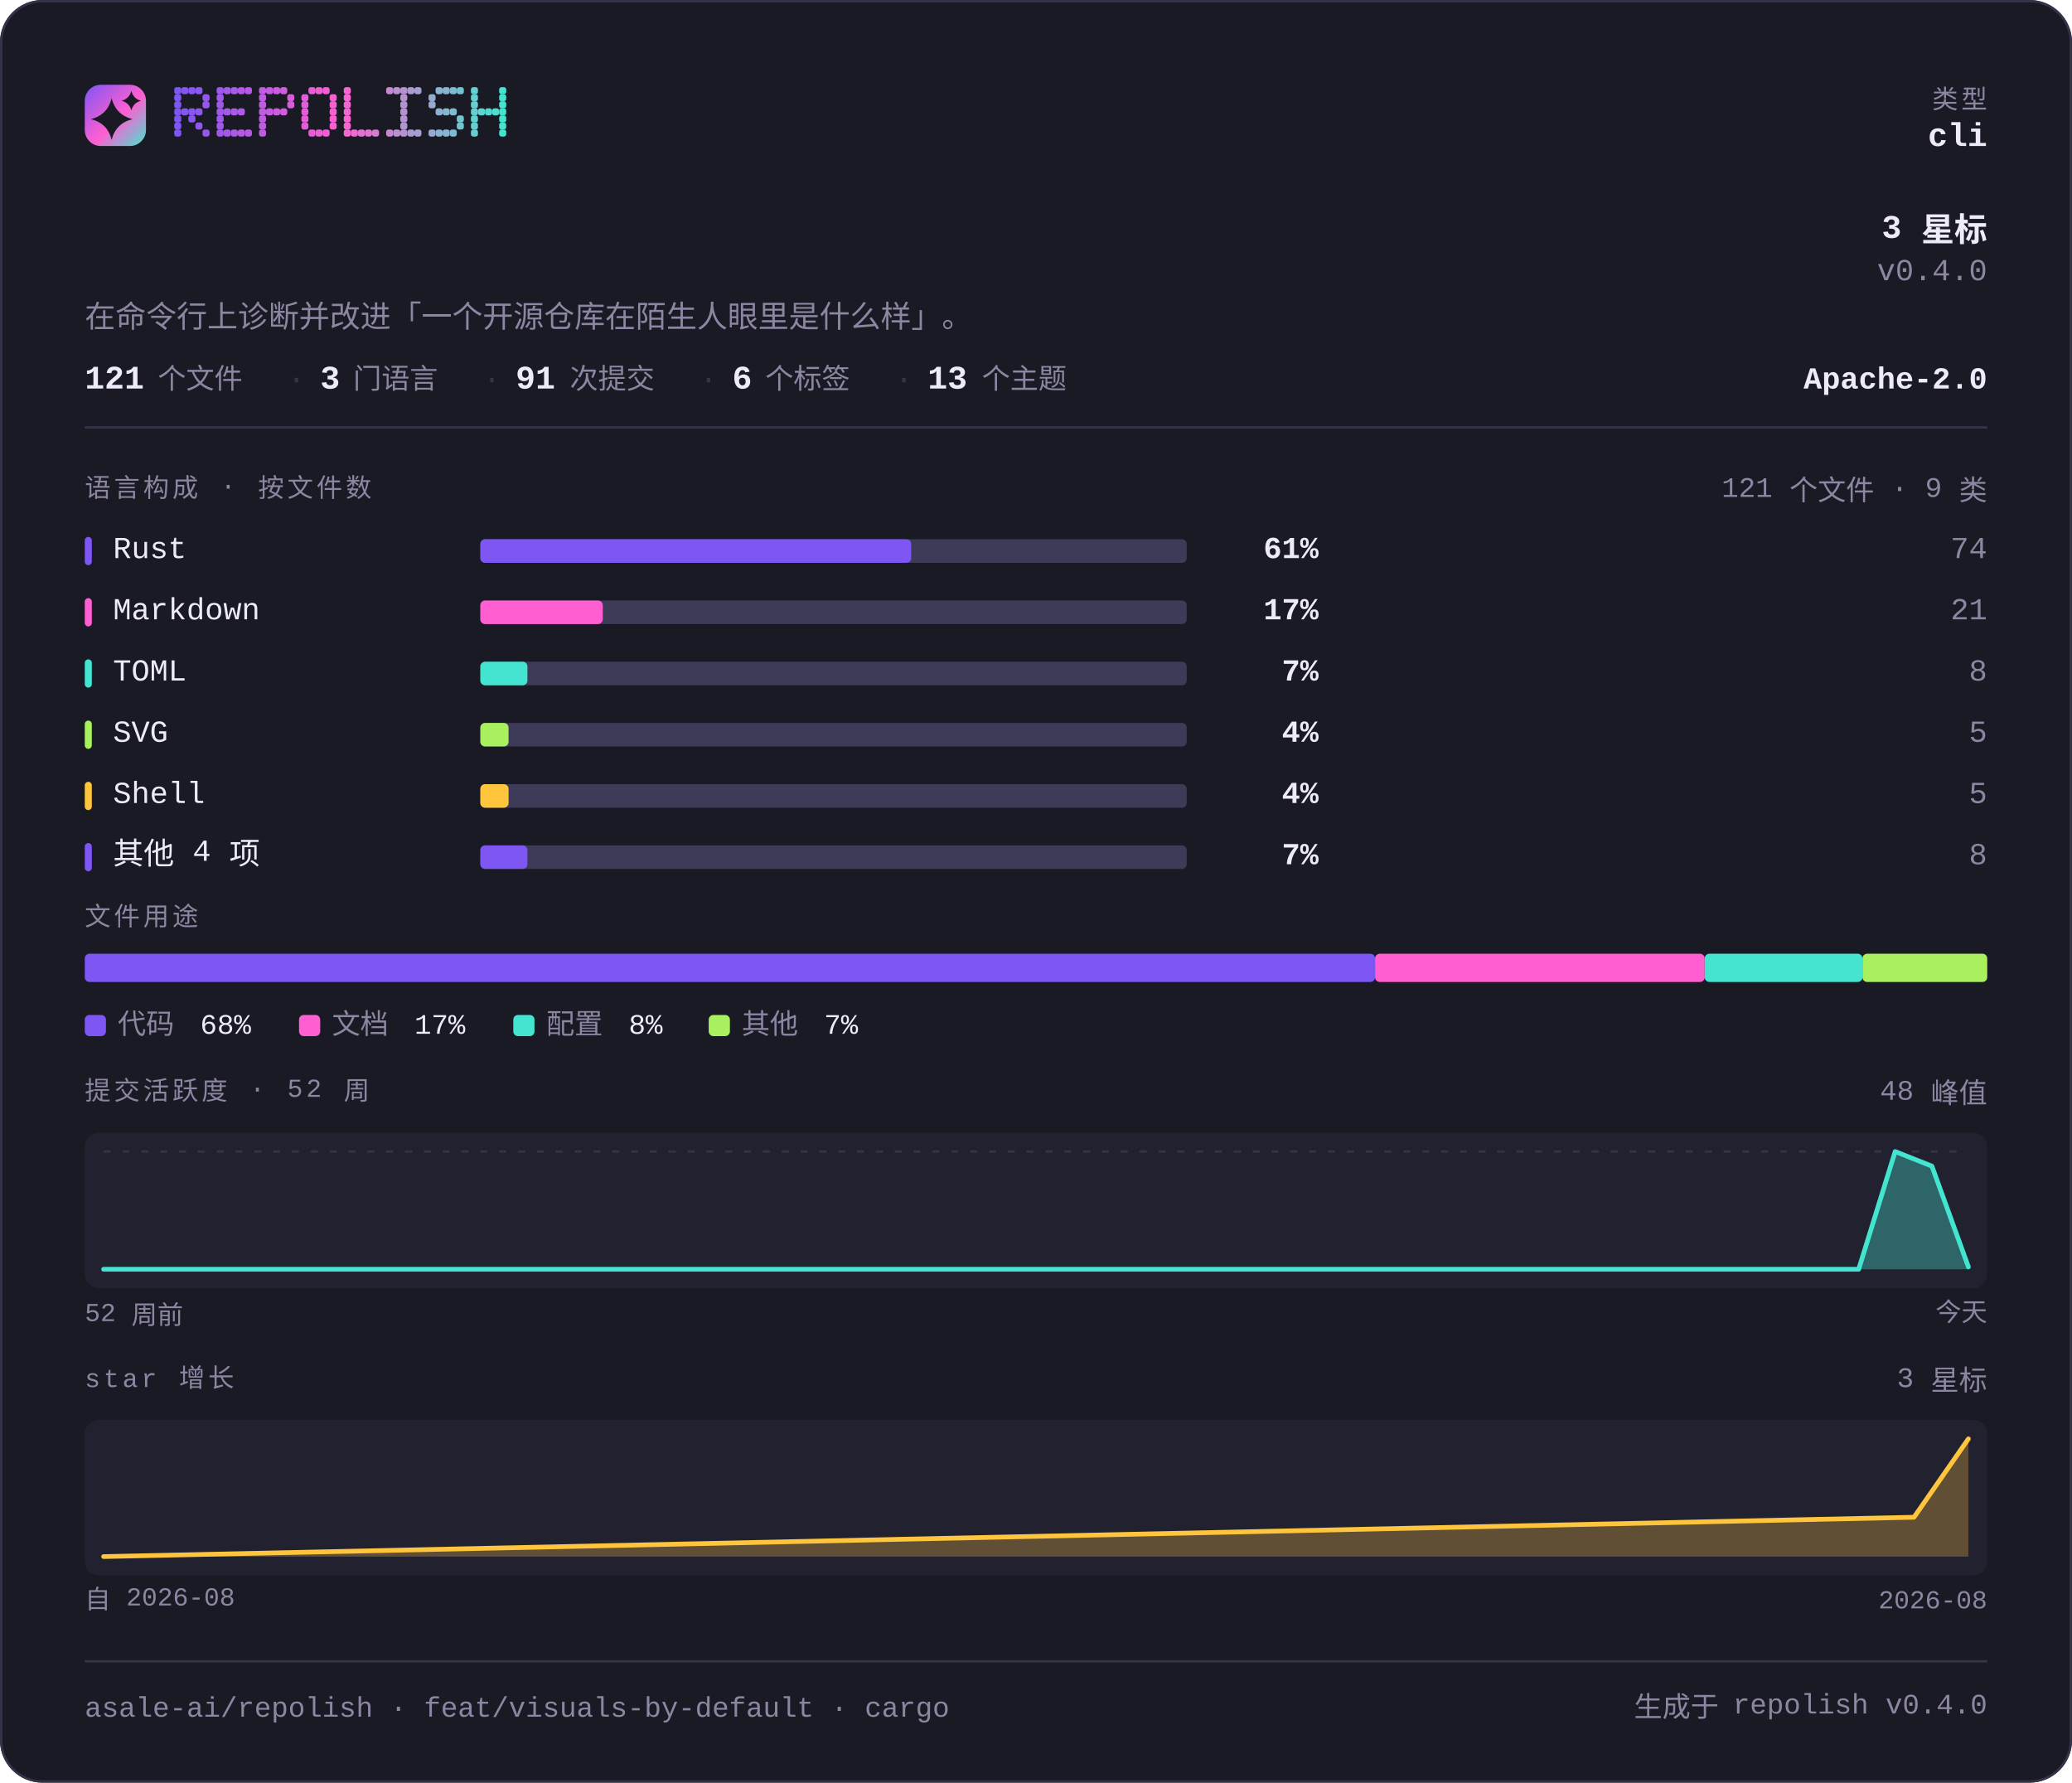
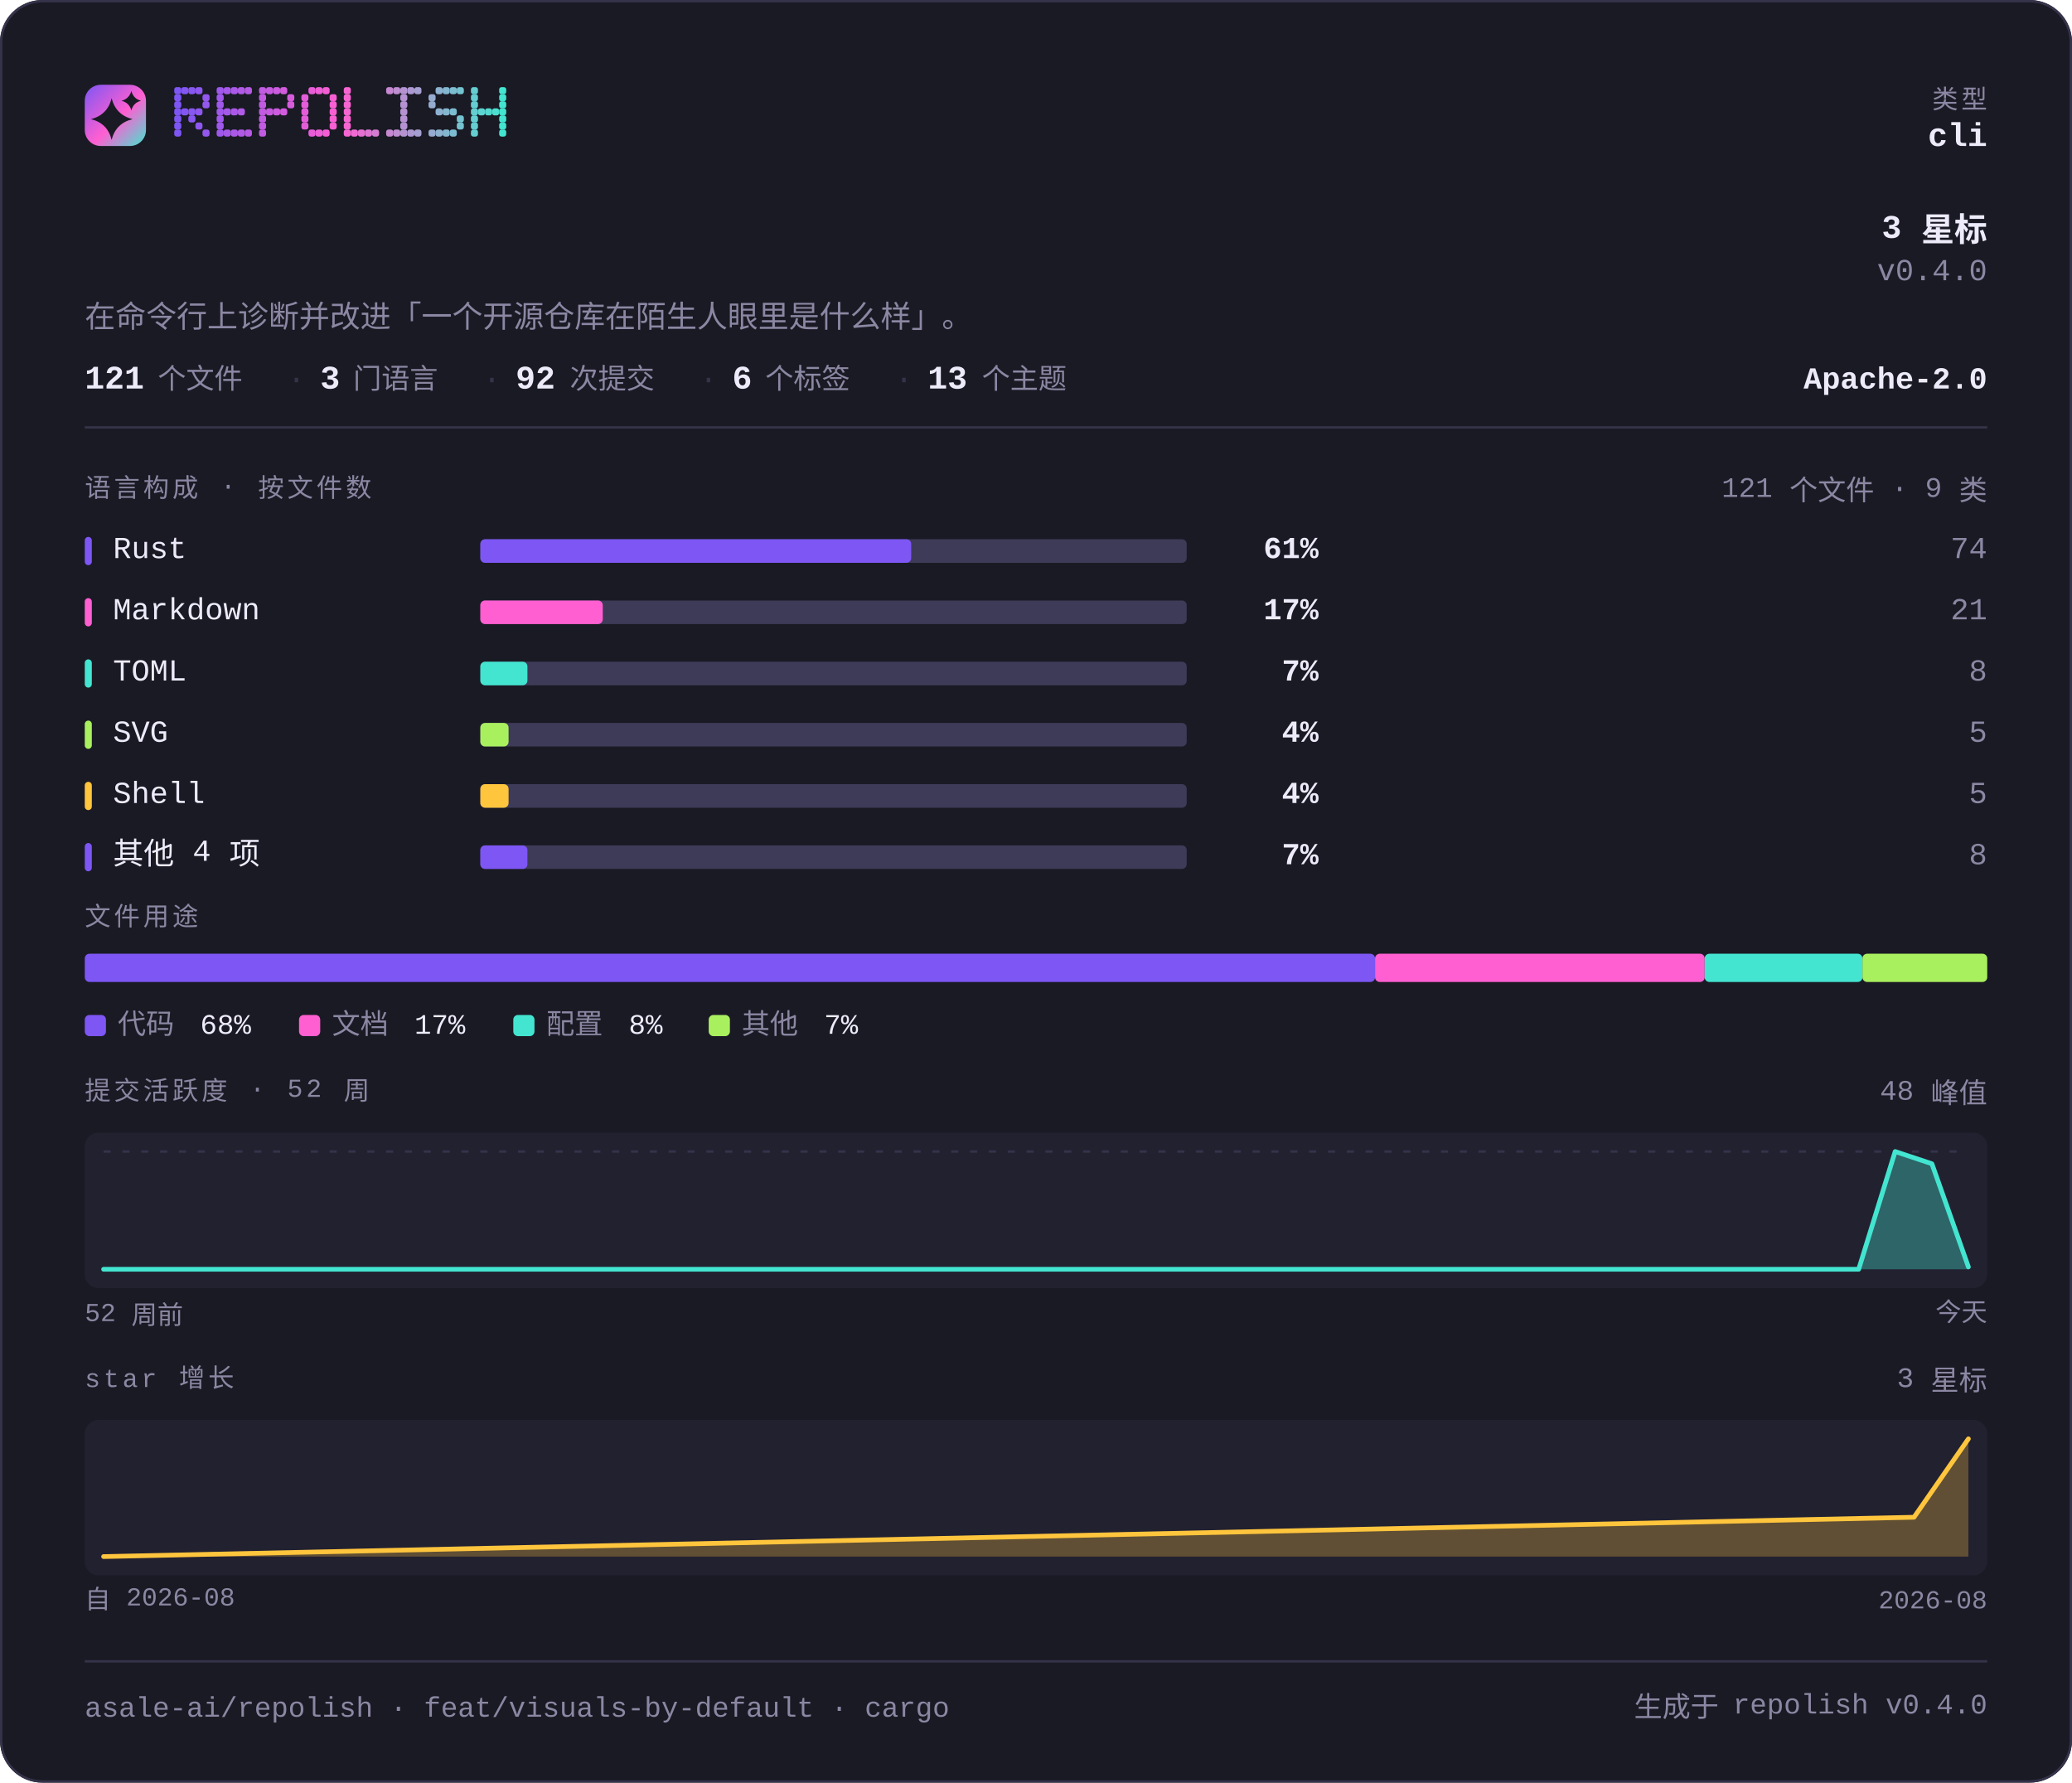
<svg xmlns="http://www.w3.org/2000/svg" width="880" height="757" viewBox="0 0 880 757" lang="zh-CN" role="img" aria-label="asale-ai/repolish — repository overview">
  <defs>
    <linearGradient id="brand" x1="0" y1="0" x2="1" y2="1">
      <stop offset="0" stop-color="#7d56f4" />
      <stop offset="0.55" stop-color="#ff5fd1" />
      <stop offset="1" stop-color="#43e5d0" />
    </linearGradient>
  </defs>
  <style>
    .t { font-family: ui-monospace, SFMono-Regular, "SF Mono", Menlo, Consolas, "Liberation Mono", "Noto Sans Mono CJK SC", "Noto Sans Mono CJK JP", "Microsoft YaHei", "Hiragino Sans", "Yu Gothic", monospace; }
  </style>
  <rect x="0" y="0" width="880" height="757" rx="18.0" fill="#1a1a24" />
  <rect x="0.5" y="0.5" width="879" height="756" rx="17.5" fill="none" stroke="#35334a" />
  <rect x="36" y="36" width="26" height="26" rx="6.8" fill="url(#brand)" />
  <path d="M47.4 41.7Q49.2 48.8 56.3 50.6Q49.2 52.3 47.4 59.4Q45.7 52.3 38.6 50.6Q45.7 48.8 47.4 41.7Z" fill="#1a1a24" />
  <path d="M55.8 38.6Q56.6 41.9 59.9 42.8Q56.6 43.6 55.8 46.9Q54.9 43.6 51.6 42.8Q54.9 41.9 55.8 38.6Z" fill="#1a1a24" />
  <g fill="#7d56f4">
    <rect x="74" y="37" width="3" height="3" rx="1" />
    <rect x="74" y="40" width="3" height="3" rx="1" />
    <rect x="74" y="43" width="3" height="3" rx="1" />
    <rect x="74" y="46" width="3" height="3" rx="1" />
    <rect x="74" y="49" width="3" height="3" rx="1" />
    <rect x="74" y="52" width="3" height="3" rx="1" />
    <rect x="74" y="55" width="3" height="3" rx="1" />
  </g>
  <g fill="#8356f2">
    <rect x="77" y="37" width="3" height="3" rx="1" />
    <rect x="77" y="46" width="3" height="3" rx="1" />
  </g>
  <g fill="#8857f1">
    <rect x="80" y="37" width="3" height="3" rx="1" />
    <rect x="80" y="46" width="3" height="3" rx="1" />
    <rect x="80" y="49" width="3" height="3" rx="1" />
  </g>
  <g fill="#8e57ef">
    <rect x="83" y="37" width="3" height="3" rx="1" />
    <rect x="83" y="46" width="3" height="3" rx="1" />
    <rect x="83" y="52" width="3" height="3" rx="1" />
  </g>
  <g fill="#9458ee">
    <rect x="86" y="40" width="3" height="3" rx="1" />
    <rect x="86" y="43" width="3" height="3" rx="1" />
    <rect x="86" y="55" width="3" height="3" rx="1" />
  </g>
  <g fill="#9f58eb">
    <rect x="92" y="37" width="3" height="3" rx="1" />
    <rect x="92" y="40" width="3" height="3" rx="1" />
    <rect x="92" y="43" width="3" height="3" rx="1" />
    <rect x="92" y="46" width="3" height="3" rx="1" />
    <rect x="92" y="49" width="3" height="3" rx="1" />
    <rect x="92" y="52" width="3" height="3" rx="1" />
    <rect x="92" y="55" width="3" height="3" rx="1" />
  </g>
  <g fill="#a559e9">
    <rect x="95" y="37" width="3" height="3" rx="1" />
    <rect x="95" y="46" width="3" height="3" rx="1" />
    <rect x="95" y="55" width="3" height="3" rx="1" />
  </g>
  <g fill="#aa59e8">
    <rect x="98" y="37" width="3" height="3" rx="1" />
    <rect x="98" y="46" width="3" height="3" rx="1" />
    <rect x="98" y="55" width="3" height="3" rx="1" />
  </g>
  <g fill="#b05ae6">
    <rect x="101" y="37" width="3" height="3" rx="1" />
    <rect x="101" y="46" width="3" height="3" rx="1" />
    <rect x="101" y="55" width="3" height="3" rx="1" />
  </g>
  <g fill="#b65ae5">
    <rect x="104" y="37" width="3" height="3" rx="1" />
    <rect x="104" y="55" width="3" height="3" rx="1" />
  </g>
  <g fill="#c15be2">
    <rect x="110" y="37" width="3" height="3" rx="1" />
    <rect x="110" y="40" width="3" height="3" rx="1" />
    <rect x="110" y="43" width="3" height="3" rx="1" />
    <rect x="110" y="46" width="3" height="3" rx="1" />
    <rect x="110" y="49" width="3" height="3" rx="1" />
    <rect x="110" y="52" width="3" height="3" rx="1" />
    <rect x="110" y="55" width="3" height="3" rx="1" />
  </g>
  <g fill="#c65be0">
    <rect x="113" y="37" width="3" height="3" rx="1" />
    <rect x="113" y="46" width="3" height="3" rx="1" />
  </g>
  <g fill="#cc5bdf">
    <rect x="116" y="37" width="3" height="3" rx="1" />
    <rect x="116" y="46" width="3" height="3" rx="1" />
  </g>
  <g fill="#d25cdd">
    <rect x="119" y="37" width="3" height="3" rx="1" />
    <rect x="119" y="46" width="3" height="3" rx="1" />
  </g>
  <g fill="#d75cdc">
    <rect x="122" y="40" width="3" height="3" rx="1" />
    <rect x="122" y="43" width="3" height="3" rx="1" />
  </g>
  <g fill="#e35dd9">
    <rect x="128" y="40" width="3" height="3" rx="1" />
    <rect x="128" y="43" width="3" height="3" rx="1" />
    <rect x="128" y="46" width="3" height="3" rx="1" />
    <rect x="128" y="49" width="3" height="3" rx="1" />
    <rect x="128" y="52" width="3" height="3" rx="1" />
  </g>
  <g fill="#e85dd7">
    <rect x="131" y="37" width="3" height="3" rx="1" />
    <rect x="131" y="55" width="3" height="3" rx="1" />
  </g>
  <g fill="#ee5ed6">
    <rect x="134" y="37" width="3" height="3" rx="1" />
    <rect x="134" y="55" width="3" height="3" rx="1" />
  </g>
  <g fill="#f45ed4">
    <rect x="137" y="37" width="3" height="3" rx="1" />
    <rect x="137" y="55" width="3" height="3" rx="1" />
  </g>
  <g fill="#f95fd3">
    <rect x="140" y="40" width="3" height="3" rx="1" />
    <rect x="140" y="43" width="3" height="3" rx="1" />
    <rect x="140" y="46" width="3" height="3" rx="1" />
    <rect x="140" y="49" width="3" height="3" rx="1" />
    <rect x="140" y="52" width="3" height="3" rx="1" />
  </g>
  <g fill="#f765d1">
    <rect x="146" y="37" width="3" height="3" rx="1" />
    <rect x="146" y="40" width="3" height="3" rx="1" />
    <rect x="146" y="43" width="3" height="3" rx="1" />
    <rect x="146" y="46" width="3" height="3" rx="1" />
    <rect x="146" y="49" width="3" height="3" rx="1" />
    <rect x="146" y="52" width="3" height="3" rx="1" />
    <rect x="146" y="55" width="3" height="3" rx="1" />
  </g>
  <g fill="#ef6bd1">
    <rect x="149" y="55" width="3" height="3" rx="1" />
  </g>
  <g fill="#e670d1">
    <rect x="152" y="55" width="3" height="3" rx="1" />
  </g>
  <g fill="#de76d1">
    <rect x="155" y="55" width="3" height="3" rx="1" />
  </g>
  <g fill="#d67cd1">
    <rect x="158" y="55" width="3" height="3" rx="1" />
  </g>
  <g fill="#c688d1">
    <rect x="164" y="37" width="3" height="3" rx="1" />
    <rect x="164" y="55" width="3" height="3" rx="1" />
  </g>
  <g fill="#be8ed1">
    <rect x="167" y="37" width="3" height="3" rx="1" />
    <rect x="167" y="55" width="3" height="3" rx="1" />
  </g>
  <g fill="#b593d1">
    <rect x="170" y="37" width="3" height="3" rx="1" />
    <rect x="170" y="40" width="3" height="3" rx="1" />
    <rect x="170" y="43" width="3" height="3" rx="1" />
    <rect x="170" y="46" width="3" height="3" rx="1" />
    <rect x="170" y="49" width="3" height="3" rx="1" />
    <rect x="170" y="52" width="3" height="3" rx="1" />
    <rect x="170" y="55" width="3" height="3" rx="1" />
  </g>
  <g fill="#ad99d1">
    <rect x="173" y="37" width="3" height="3" rx="1" />
    <rect x="173" y="55" width="3" height="3" rx="1" />
  </g>
  <g fill="#a59fd1">
    <rect x="176" y="37" width="3" height="3" rx="1" />
    <rect x="176" y="55" width="3" height="3" rx="1" />
  </g>
  <g fill="#95abd0">
    <rect x="182" y="40" width="3" height="3" rx="1" />
    <rect x="182" y="43" width="3" height="3" rx="1" />
    <rect x="182" y="55" width="3" height="3" rx="1" />
  </g>
  <g fill="#8db1d0">
    <rect x="185" y="37" width="3" height="3" rx="1" />
    <rect x="185" y="46" width="3" height="3" rx="1" />
    <rect x="185" y="55" width="3" height="3" rx="1" />
  </g>
  <g fill="#84b6d0">
    <rect x="188" y="37" width="3" height="3" rx="1" />
    <rect x="188" y="46" width="3" height="3" rx="1" />
    <rect x="188" y="55" width="3" height="3" rx="1" />
  </g>
  <g fill="#7cbcd0">
    <rect x="191" y="37" width="3" height="3" rx="1" />
    <rect x="191" y="46" width="3" height="3" rx="1" />
    <rect x="191" y="55" width="3" height="3" rx="1" />
  </g>
  <g fill="#74c2d0">
    <rect x="194" y="37" width="3" height="3" rx="1" />
    <rect x="194" y="49" width="3" height="3" rx="1" />
    <rect x="194" y="52" width="3" height="3" rx="1" />
  </g>
  <g fill="#64ced0">
    <rect x="200" y="37" width="3" height="3" rx="1" />
    <rect x="200" y="40" width="3" height="3" rx="1" />
    <rect x="200" y="43" width="3" height="3" rx="1" />
    <rect x="200" y="46" width="3" height="3" rx="1" />
    <rect x="200" y="49" width="3" height="3" rx="1" />
    <rect x="200" y="52" width="3" height="3" rx="1" />
    <rect x="200" y="55" width="3" height="3" rx="1" />
  </g>
  <g fill="#5cd4d0">
    <rect x="203" y="46" width="3" height="3" rx="1" />
  </g>
  <g fill="#53d9d0">
    <rect x="206" y="46" width="3" height="3" rx="1" />
  </g>
  <g fill="#4bdfd0">
    <rect x="209" y="46" width="3" height="3" rx="1" />
  </g>
  <g fill="#43e5d0">
    <rect x="212" y="37" width="3" height="3" rx="1" />
    <rect x="212" y="40" width="3" height="3" rx="1" />
    <rect x="212" y="43" width="3" height="3" rx="1" />
    <rect x="212" y="46" width="3" height="3" rx="1" />
    <rect x="212" y="49" width="3" height="3" rx="1" />
    <rect x="212" y="52" width="3" height="3" rx="1" />
    <rect x="212" y="55" width="3" height="3" rx="1" />
  </g>
  <text class="t" x="844" y="46" font-size="11" fill="#8b87a3" text-anchor="end" letter-spacing="1.4">类型</text>
  <text class="t" x="844" y="62" font-size="14" fill="#edebfa" text-anchor="end" font-weight="700">cli</text>
  <text class="t" x="844" y="101" font-size="14" fill="#edebfa" text-anchor="end" font-weight="700">3 星标</text>
  <text class="t" x="844" y="119" font-size="13" fill="#8b87a3" text-anchor="end">v0.4.0</text>
  <text class="t" x="36" y="139" font-size="13" fill="#8b87a3" text-anchor="start">在命令行上诊断并改进「一个开源仓库在陌生人眼里是什么样」。</text>
  <text class="t" x="36" y="165" font-size="14" fill="#edebfa" text-anchor="start" font-weight="700">121</text>
  <text class="t" x="67" y="165" font-size="12" fill="#8b87a3" text-anchor="start">个文件</text>
  <text class="t" x="122" y="165" font-size="13" fill="#35334a" text-anchor="start">·</text>
  <text class="t" x="136" y="165" font-size="14" fill="#edebfa" text-anchor="start" font-weight="700">3</text>
  <text class="t" x="150" y="165" font-size="12" fill="#8b87a3" text-anchor="start">门语言</text>
  <text class="t" x="205" y="165" font-size="13" fill="#35334a" text-anchor="start">·</text>
-   <text class="t" x="219" y="165" font-size="14" fill="#edebfa" text-anchor="start" font-weight="700">91</text>
+   <text class="t" x="219" y="165" font-size="14" fill="#edebfa" text-anchor="start" font-weight="700">92</text>
  <text class="t" x="242" y="165" font-size="12" fill="#8b87a3" text-anchor="start">次提交</text>
  <text class="t" x="297" y="165" font-size="13" fill="#35334a" text-anchor="start">·</text>
  <text class="t" x="311" y="165" font-size="14" fill="#edebfa" text-anchor="start" font-weight="700">6</text>
  <text class="t" x="325" y="165" font-size="12" fill="#8b87a3" text-anchor="start">个标签</text>
  <text class="t" x="380" y="165" font-size="13" fill="#35334a" text-anchor="start">·</text>
  <text class="t" x="394" y="165" font-size="14" fill="#edebfa" text-anchor="start" font-weight="700">13</text>
  <text class="t" x="417" y="165" font-size="12" fill="#8b87a3" text-anchor="start">个主题</text>
  <text class="t" x="844" y="165" font-size="13" fill="#edebfa" text-anchor="end" font-weight="700">Apache-2.0</text>
  <rect x="36" y="181" width="808" height="1" fill="#35334a" />
  <text class="t" x="36" y="211" font-size="11" fill="#8b87a3" text-anchor="start" letter-spacing="1.4">语言构成 · 按文件数</text>
  <text class="t" x="844" y="211" font-size="12" fill="#8b87a3" text-anchor="end">121 个文件 · 9 类</text>
  <rect x="36" y="228" width="3" height="12" rx="1.5" fill="#7d56f4" />
  <text class="t" x="48" y="237" font-size="13" fill="#edebfa" text-anchor="start">Rust</text>
  <rect x="204" y="229" width="300" height="10" rx="2.0" fill="#3e3b58" />
  <rect x="204" y="229" width="183" height="10" rx="2.0" fill="#7d56f4" />
  <text class="t" x="560" y="237" font-size="13" fill="#edebfa" text-anchor="end" font-weight="700">61%</text>
  <text class="t" x="844" y="237" font-size="13" fill="#8b87a3" text-anchor="end">74</text>
  <rect x="36" y="254" width="3" height="12" rx="1.5" fill="#ff5fd1" />
  <text class="t" x="48" y="263" font-size="13" fill="#edebfa" text-anchor="start">Markdown</text>
  <rect x="204" y="255" width="300" height="10" rx="2.0" fill="#3e3b58" />
  <rect x="204" y="255" width="52" height="10" rx="2.0" fill="#ff5fd1" />
  <text class="t" x="560" y="263" font-size="13" fill="#edebfa" text-anchor="end" font-weight="700">17%</text>
  <text class="t" x="844" y="263" font-size="13" fill="#8b87a3" text-anchor="end">21</text>
  <rect x="36" y="280" width="3" height="12" rx="1.5" fill="#43e5d0" />
  <text class="t" x="48" y="289" font-size="13" fill="#edebfa" text-anchor="start">TOML</text>
  <rect x="204" y="281" width="300" height="10" rx="2.0" fill="#3e3b58" />
  <rect x="204" y="281" width="20" height="10" rx="2.0" fill="#43e5d0" />
  <text class="t" x="560" y="289" font-size="13" fill="#edebfa" text-anchor="end" font-weight="700">7%</text>
  <text class="t" x="844" y="289" font-size="13" fill="#8b87a3" text-anchor="end">8</text>
  <rect x="36" y="306" width="3" height="12" rx="1.5" fill="#a9f05f" />
  <text class="t" x="48" y="315" font-size="13" fill="#edebfa" text-anchor="start">SVG</text>
  <rect x="204" y="307" width="300" height="10" rx="2.0" fill="#3e3b58" />
  <rect x="204" y="307" width="12" height="10" rx="2.0" fill="#a9f05f" />
  <text class="t" x="560" y="315" font-size="13" fill="#edebfa" text-anchor="end" font-weight="700">4%</text>
  <text class="t" x="844" y="315" font-size="13" fill="#8b87a3" text-anchor="end">5</text>
  <rect x="36" y="332" width="3" height="12" rx="1.5" fill="#ffc53d" />
  <text class="t" x="48" y="341" font-size="13" fill="#edebfa" text-anchor="start">Shell</text>
  <rect x="204" y="333" width="300" height="10" rx="2.0" fill="#3e3b58" />
  <rect x="204" y="333" width="12" height="10" rx="2.0" fill="#ffc53d" />
  <text class="t" x="560" y="341" font-size="13" fill="#edebfa" text-anchor="end" font-weight="700">4%</text>
  <text class="t" x="844" y="341" font-size="13" fill="#8b87a3" text-anchor="end">5</text>
  <rect x="36" y="358" width="3" height="12" rx="1.5" fill="#7d56f4" />
  <text class="t" x="48" y="367" font-size="13" fill="#edebfa" text-anchor="start">其他 4 项</text>
  <rect x="204" y="359" width="300" height="10" rx="2.0" fill="#3e3b58" />
  <rect x="204" y="359" width="20" height="10" rx="2.0" fill="#7d56f4" />
  <text class="t" x="560" y="367" font-size="13" fill="#edebfa" text-anchor="end" font-weight="700">7%</text>
  <text class="t" x="844" y="367" font-size="13" fill="#8b87a3" text-anchor="end">8</text>
  <text class="t" x="36" y="393" font-size="11" fill="#8b87a3" text-anchor="start" letter-spacing="1.4">文件用途</text>
  <rect x="36" y="405" width="548" height="12" rx="2.0" fill="#7d56f4" />
  <rect x="584" y="405" width="140" height="12" rx="2.0" fill="#ff5fd1" />
  <rect x="724" y="405" width="67" height="12" rx="2.0" fill="#43e5d0" />
  <rect x="791" y="405" width="53" height="12" rx="2.0" fill="#a9f05f" />
  <rect x="36" y="431" width="9" height="9" rx="2.0" fill="#7d56f4" />
  <text class="t" x="50" y="439" font-size="12" fill="#8b87a3" text-anchor="start">代码</text>
  <text class="t" x="85" y="439" font-size="12" fill="#edebfa" text-anchor="start">68%</text>
  <rect x="127" y="431" width="9" height="9" rx="2.0" fill="#ff5fd1" />
  <text class="t" x="141" y="439" font-size="12" fill="#8b87a3" text-anchor="start">文档</text>
  <text class="t" x="176" y="439" font-size="12" fill="#edebfa" text-anchor="start">17%</text>
  <rect x="218" y="431" width="9" height="9" rx="2.0" fill="#43e5d0" />
  <text class="t" x="232" y="439" font-size="12" fill="#8b87a3" text-anchor="start">配置</text>
  <text class="t" x="267" y="439" font-size="12" fill="#edebfa" text-anchor="start">8%</text>
  <rect x="301" y="431" width="9" height="9" rx="2.0" fill="#a9f05f" />
  <text class="t" x="315" y="439" font-size="12" fill="#8b87a3" text-anchor="start">其他</text>
  <text class="t" x="350" y="439" font-size="12" fill="#edebfa" text-anchor="start">7%</text>
  <text class="t" x="36" y="467" font-size="11" fill="#8b87a3" text-anchor="start" letter-spacing="1.4">提交活跃度 · 52 周</text>
  <text class="t" x="844" y="467" font-size="12" fill="#8b87a3" text-anchor="end">48 峰值</text>
  <rect x="36" y="481" width="808" height="66" rx="6.0" fill="#222130" />
  <line x1="44" y1="489" x2="836" y2="489" stroke="#35334a" stroke-width="1" stroke-dasharray="3 5" />
-   <path d="M44.0 539.0 L59.5 539.0 L75.1 539.0 L90.6 539.0 L106.1 539.0 L121.6 539.0 L137.2 539.0 L152.7 539.0 L168.2 539.0 L183.8 539.0 L199.3 539.0 L214.8 539.0 L230.4 539.0 L245.9 539.0 L261.4 539.0 L276.9 539.0 L292.5 539.0 L308.0 539.0 L323.5 539.0 L339.1 539.0 L354.6 539.0 L370.1 539.0 L385.6 539.0 L401.2 539.0 L416.7 539.0 L432.2 539.0 L447.8 539.0 L463.3 539.0 L478.8 539.0 L494.4 539.0 L509.9 539.0 L525.4 539.0 L540.9 539.0 L556.5 539.0 L572.0 539.0 L587.5 539.0 L603.1 539.0 L618.6 539.0 L634.1 539.0 L649.6 539.0 L665.2 539.0 L680.7 539.0 L696.2 539.0 L711.8 539.0 L727.3 539.0 L742.8 539.0 L758.4 539.0 L773.9 539.0 L789.4 539.0 L804.9 489.0 L820.5 495.2 L836.0 538.0 L836.0 539 L44 539 Z" fill="#43e5d0" fill-opacity="0.35" />
-   <path d="M44.0 539.0 L59.5 539.0 L75.1 539.0 L90.6 539.0 L106.1 539.0 L121.6 539.0 L137.2 539.0 L152.7 539.0 L168.2 539.0 L183.8 539.0 L199.3 539.0 L214.8 539.0 L230.4 539.0 L245.9 539.0 L261.4 539.0 L276.9 539.0 L292.5 539.0 L308.0 539.0 L323.5 539.0 L339.1 539.0 L354.6 539.0 L370.1 539.0 L385.6 539.0 L401.2 539.0 L416.7 539.0 L432.2 539.0 L447.8 539.0 L463.3 539.0 L478.8 539.0 L494.4 539.0 L509.9 539.0 L525.4 539.0 L540.9 539.0 L556.5 539.0 L572.0 539.0 L587.5 539.0 L603.1 539.0 L618.6 539.0 L634.1 539.0 L649.6 539.0 L665.2 539.0 L680.7 539.0 L696.2 539.0 L711.8 539.0 L727.3 539.0 L742.8 539.0 L758.4 539.0 L773.9 539.0 L789.4 539.0 L804.9 489.0 L820.5 495.2 L836.0 538.0" fill="none" stroke="#43e5d0" stroke-width="2" stroke-linejoin="round" stroke-linecap="round" />
+   <path d="M44.0 539.0 L59.5 539.0 L75.1 539.0 L90.6 539.0 L106.1 539.0 L121.6 539.0 L137.2 539.0 L152.7 539.0 L168.2 539.0 L183.8 539.0 L199.3 539.0 L214.8 539.0 L230.4 539.0 L245.9 539.0 L261.4 539.0 L276.9 539.0 L292.5 539.0 L308.0 539.0 L323.5 539.0 L339.1 539.0 L354.6 539.0 L370.1 539.0 L385.6 539.0 L401.2 539.0 L416.7 539.0 L432.2 539.0 L447.8 539.0 L463.3 539.0 L478.8 539.0 L494.4 539.0 L509.9 539.0 L525.4 539.0 L540.9 539.0 L556.5 539.0 L572.0 539.0 L587.5 539.0 L603.1 539.0 L618.6 539.0 L634.1 539.0 L649.6 539.0 L665.2 539.0 L680.7 539.0 L696.2 539.0 L711.8 539.0 L727.3 539.0 L742.8 539.0 L758.4 539.0 L773.9 539.0 L789.4 539.0 L804.9 489.0 L820.5 494.2 L836.0 538.0 L836.0 539 L44 539 Z" fill="#43e5d0" fill-opacity="0.35" />
+   <path d="M44.0 539.0 L59.5 539.0 L75.1 539.0 L90.6 539.0 L106.1 539.0 L121.6 539.0 L137.2 539.0 L152.7 539.0 L168.2 539.0 L183.8 539.0 L199.3 539.0 L214.8 539.0 L230.4 539.0 L245.9 539.0 L261.4 539.0 L276.9 539.0 L292.5 539.0 L308.0 539.0 L323.5 539.0 L339.1 539.0 L354.6 539.0 L370.1 539.0 L385.6 539.0 L401.2 539.0 L416.7 539.0 L432.2 539.0 L447.8 539.0 L463.3 539.0 L478.8 539.0 L494.4 539.0 L509.9 539.0 L525.4 539.0 L540.9 539.0 L556.5 539.0 L572.0 539.0 L587.5 539.0 L603.1 539.0 L618.6 539.0 L634.1 539.0 L649.6 539.0 L665.2 539.0 L680.7 539.0 L696.2 539.0 L711.8 539.0 L727.3 539.0 L742.8 539.0 L758.4 539.0 L773.9 539.0 L789.4 539.0 L804.9 489.0 L820.5 494.2 L836.0 538.0" fill="none" stroke="#43e5d0" stroke-width="2" stroke-linejoin="round" stroke-linecap="round" />
  <text class="t" x="36" y="561" font-size="11" fill="#8b87a3" text-anchor="start">52 周前</text>
  <text class="t" x="844" y="561" font-size="11" fill="#8b87a3" text-anchor="end">今天</text>
  <text class="t" x="36" y="589" font-size="11" fill="#8b87a3" text-anchor="start" letter-spacing="1.4">star 增长</text>
  <text class="t" x="844" y="589" font-size="12" fill="#8b87a3" text-anchor="end">3 星标</text>
  <rect x="36" y="603" width="808" height="66" rx="6.0" fill="#222130" />
  <path d="M44.0 661.0 L812.9 644.3 L836.0 611.0 L836.0 661 L44.0 661 Z" fill="#ffc53d" fill-opacity="0.28" />
  <path d="M44.0 661.0 L812.9 644.3 L836.0 611.0" fill="none" stroke="#ffc53d" stroke-width="2" stroke-linejoin="round" stroke-linecap="round" />
  <text class="t" x="36" y="683" font-size="11" fill="#8b87a3" text-anchor="start">自 2026-08</text>
  <text class="t" x="844" y="683" font-size="11" fill="#8b87a3" text-anchor="end">2026-08</text>
  <rect x="36" y="705" width="808" height="1" fill="#35334a" />
  <text class="t" x="36" y="729" font-size="12" fill="#8b87a3" text-anchor="start">asale-ai/repolish · feat/visuals-by-default · cargo</text>
  <text class="t" x="844" y="729" font-size="12" fill="#8b87a3" text-anchor="end">生成于 repolish v0.4.0</text>
</svg>
